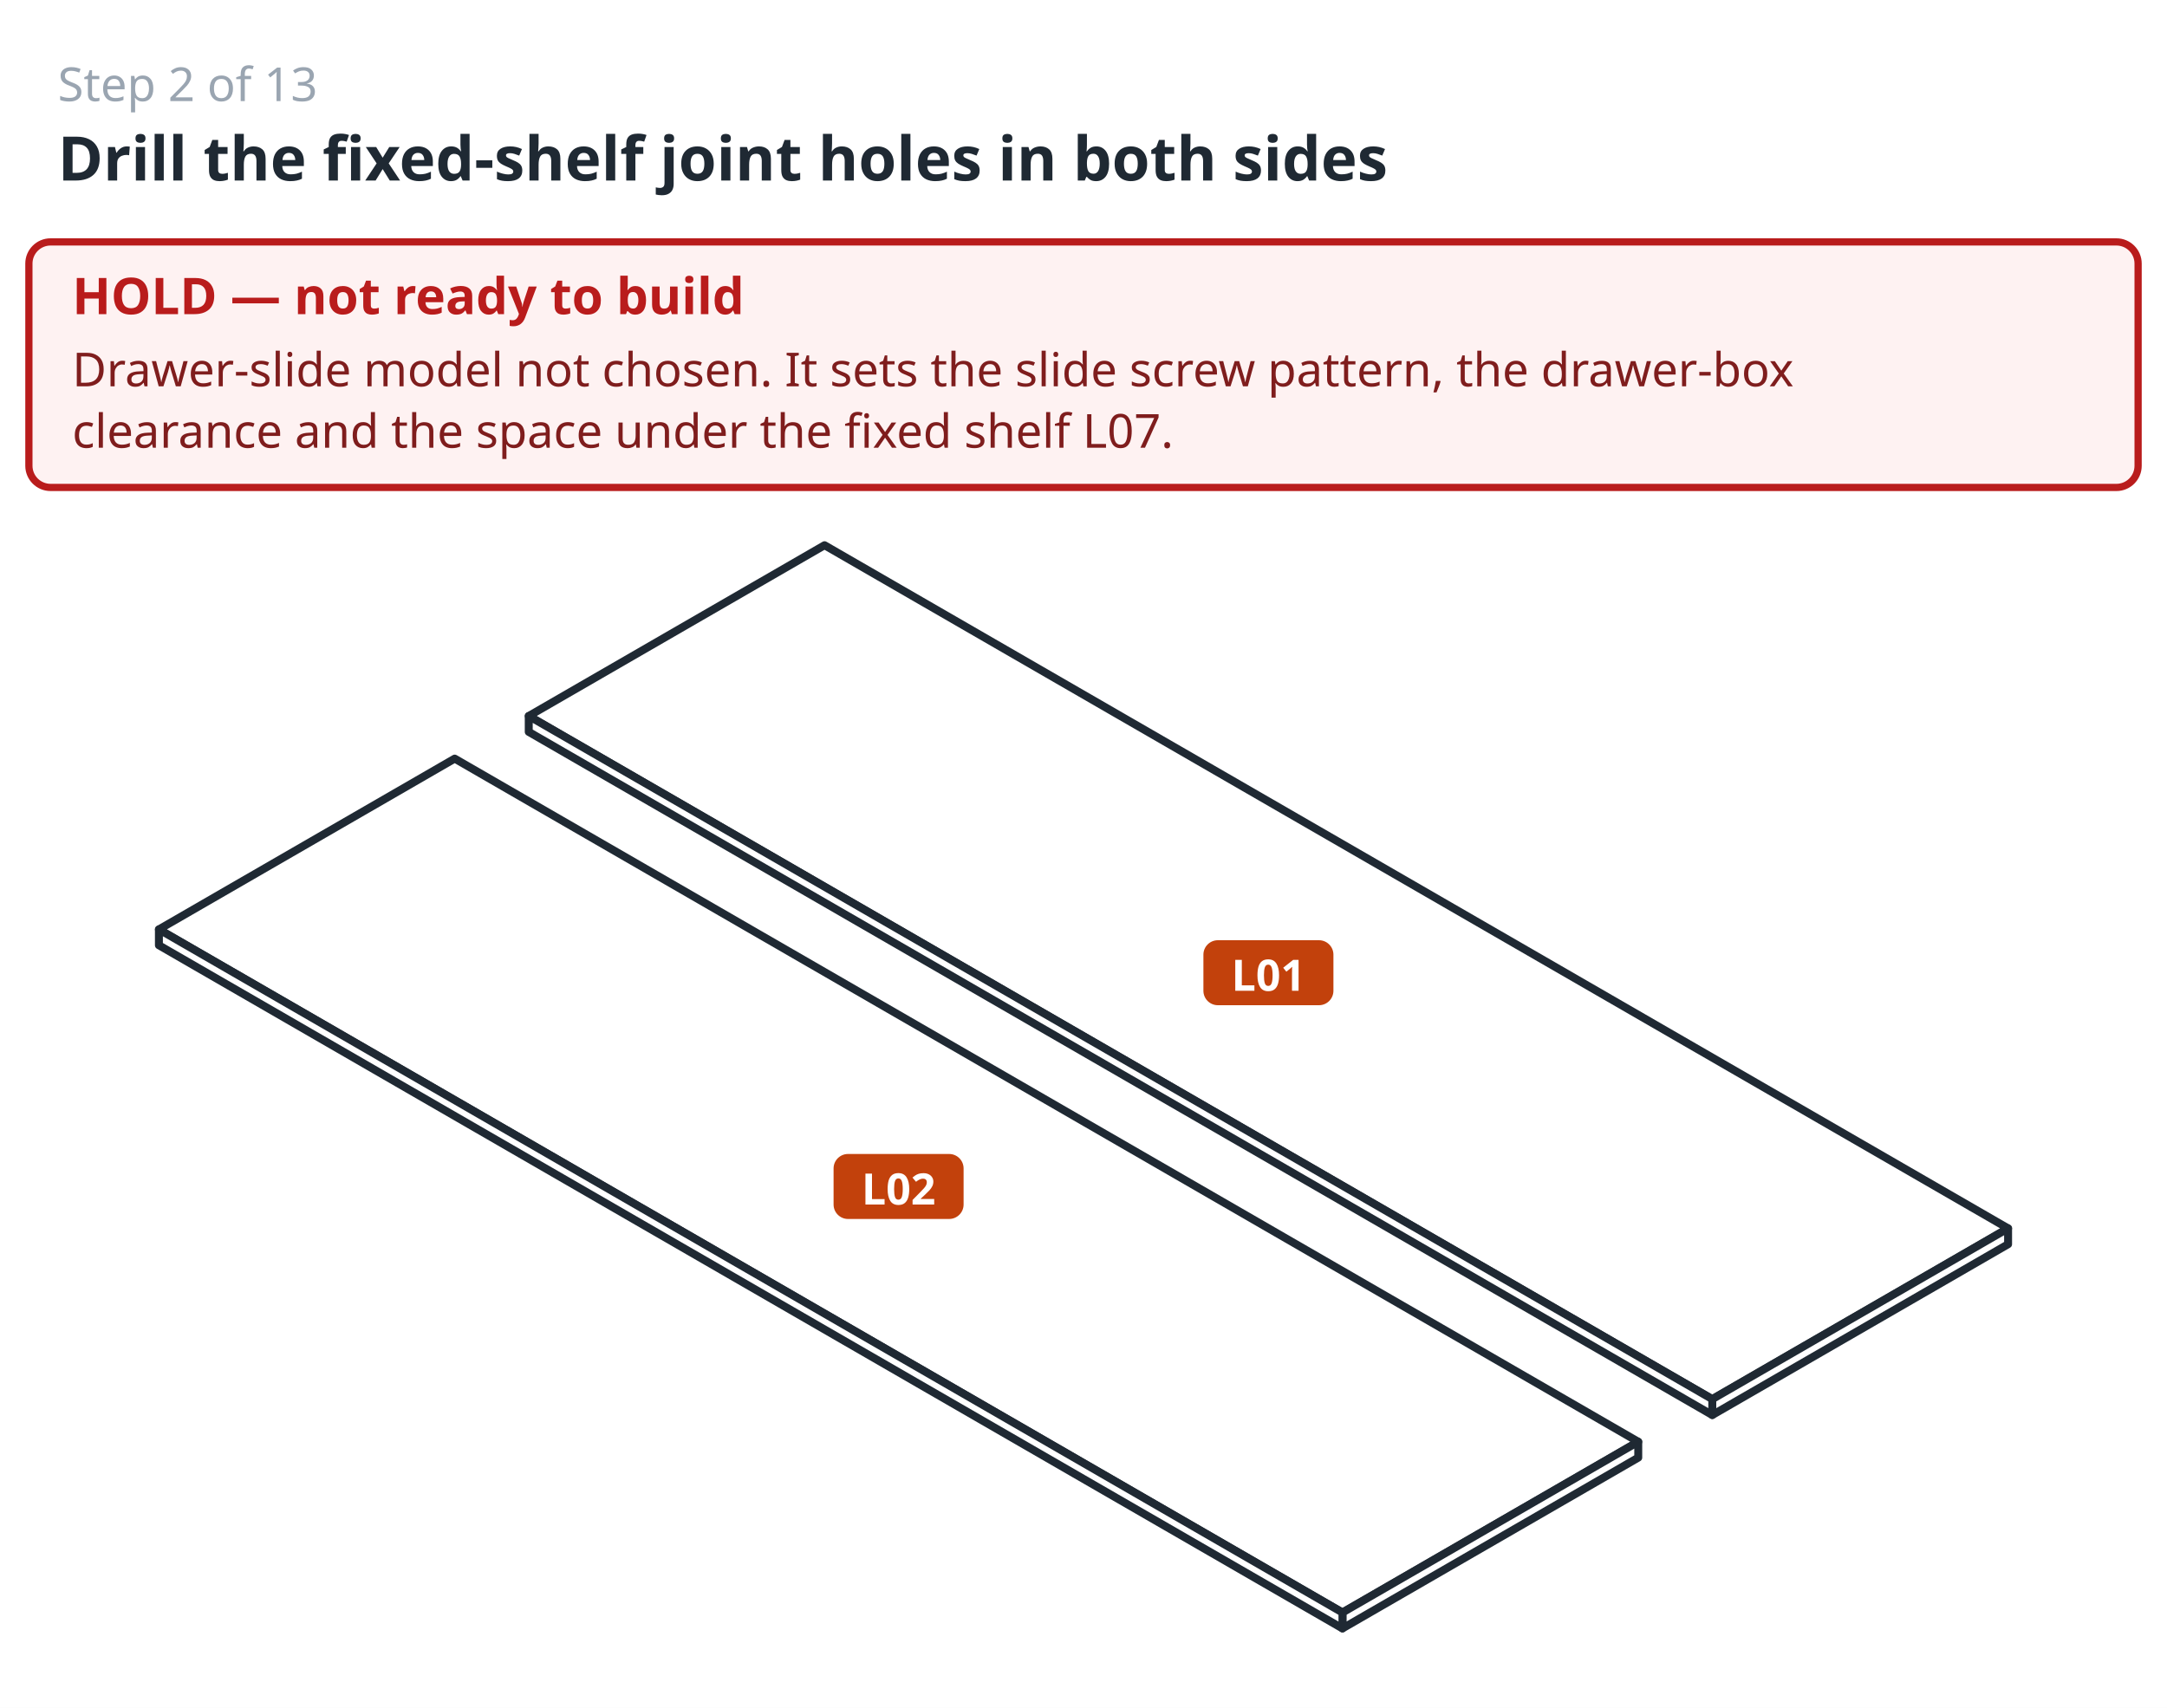
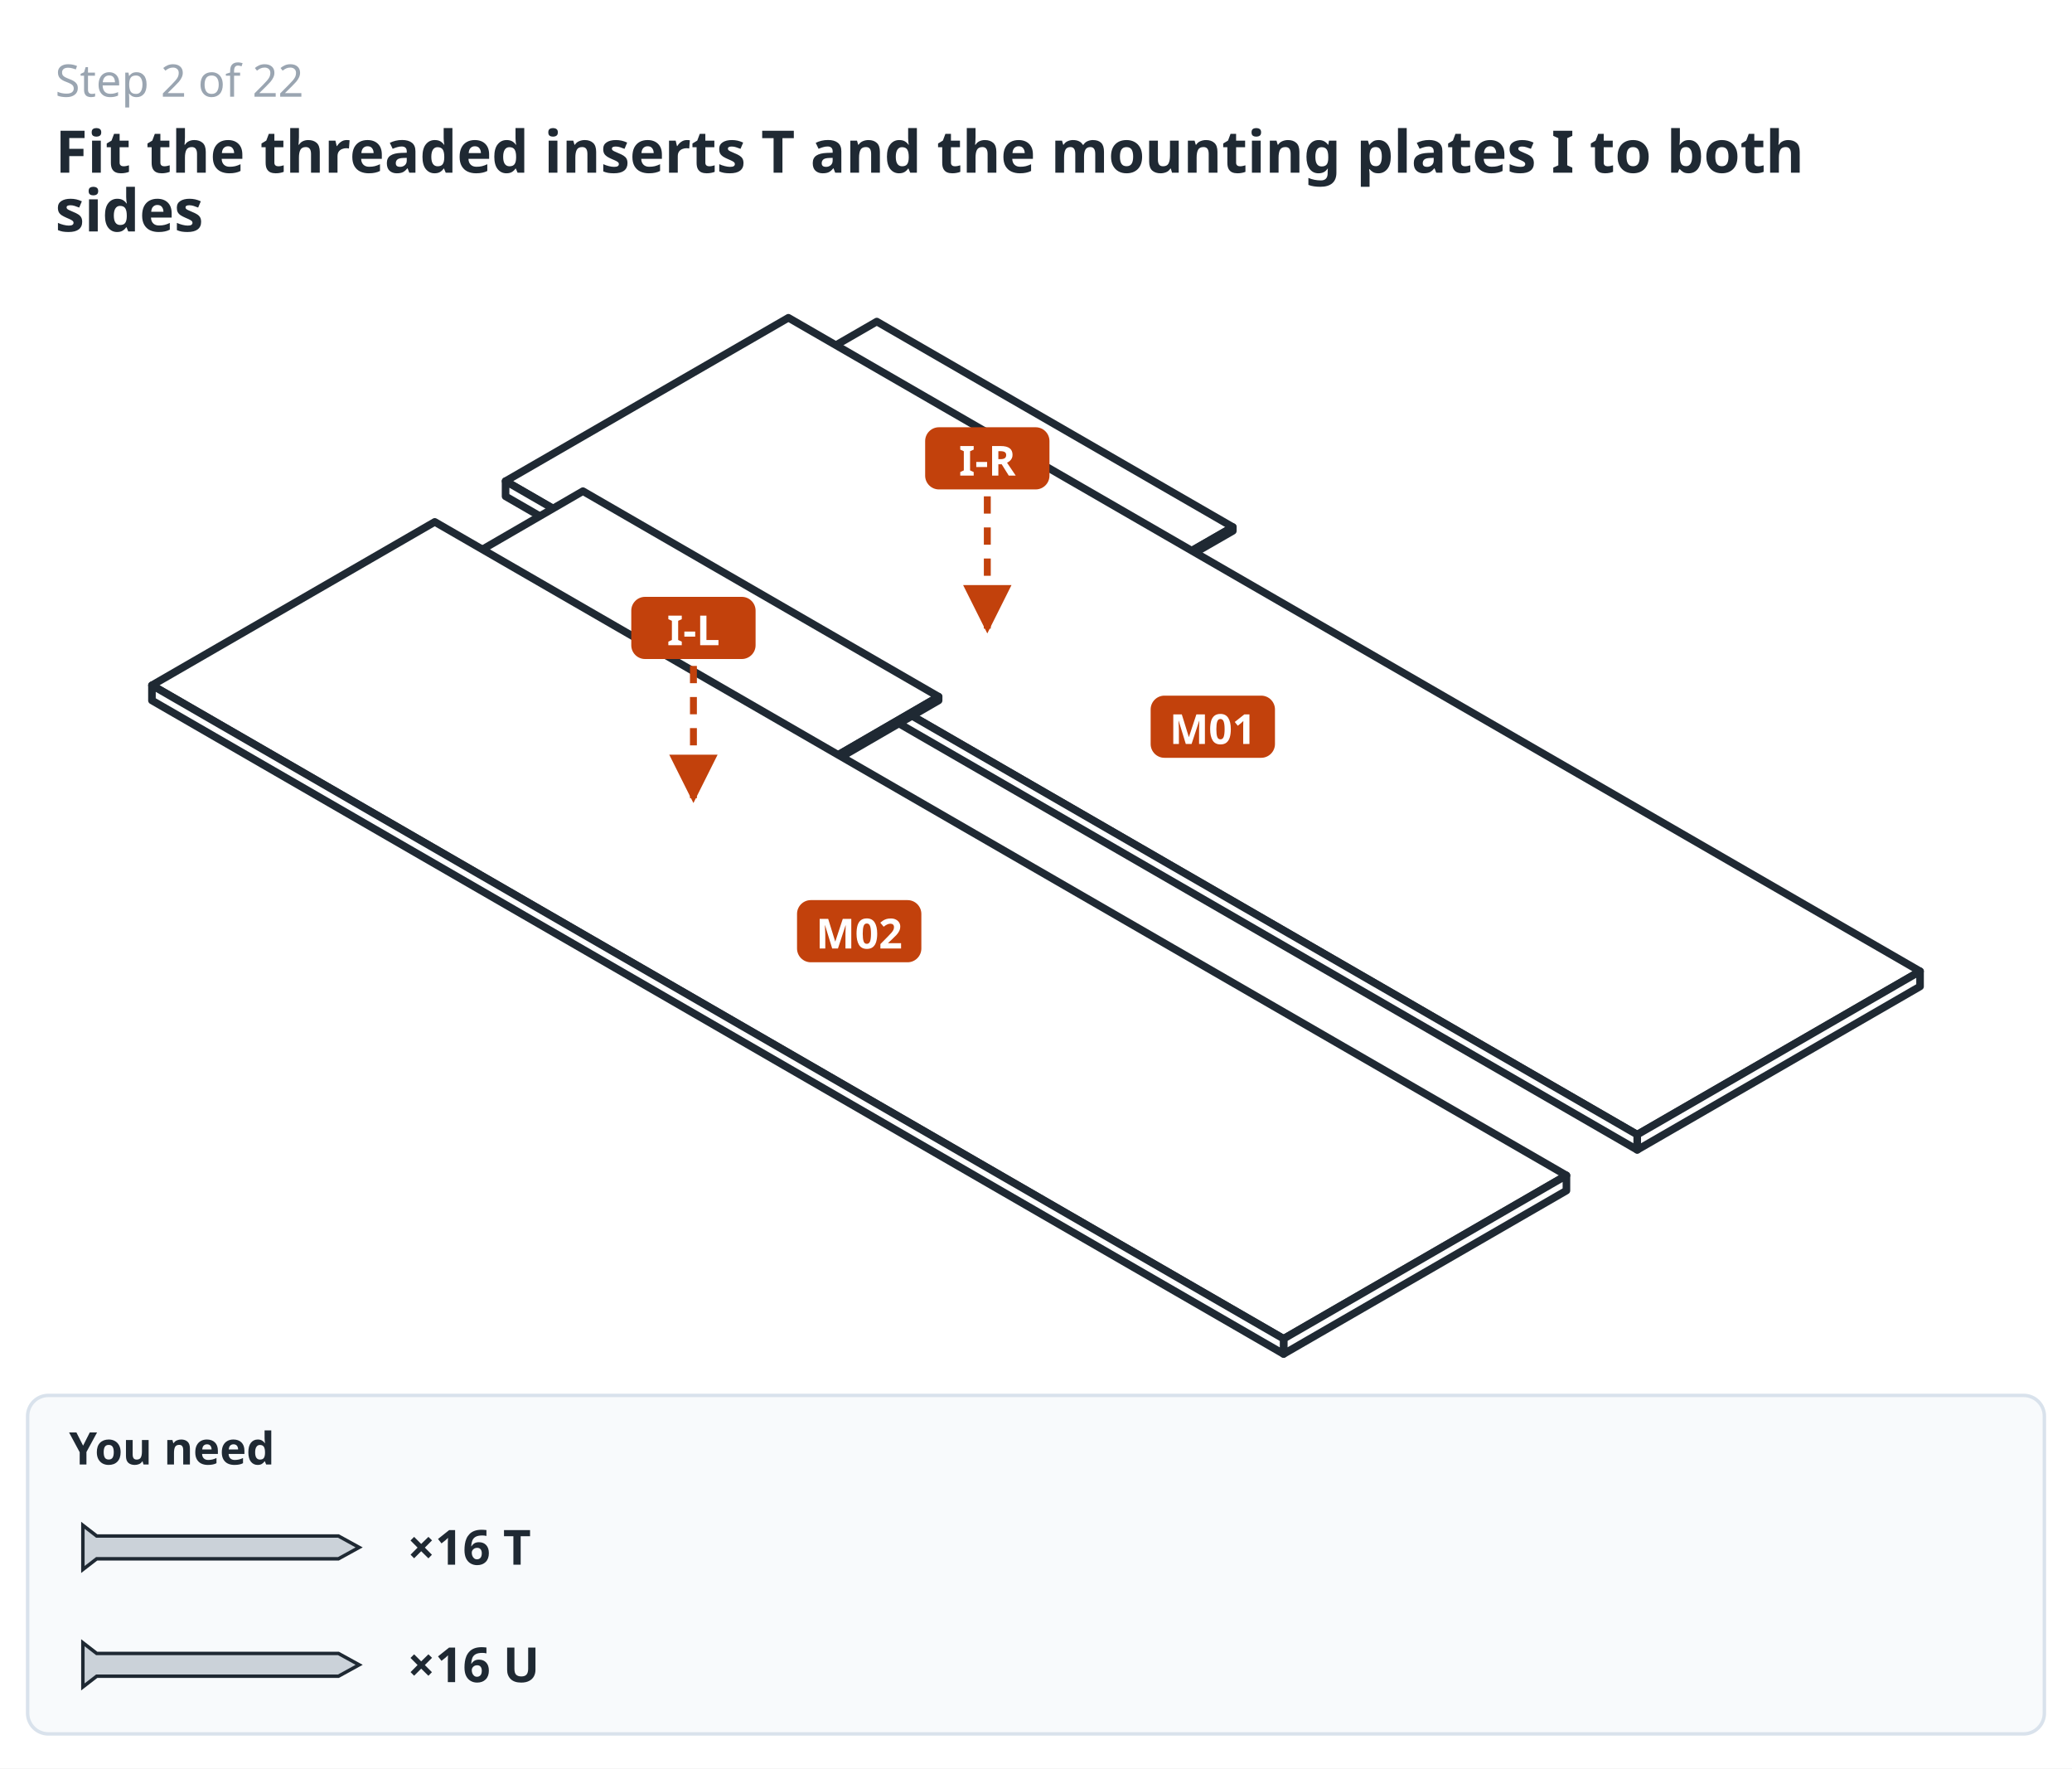
- <svg xmlns="http://www.w3.org/2000/svg" viewBox="0 0 600 473" width="600" height="473" role="img" font-family="system-ui, sans-serif">
+ <svg xmlns="http://www.w3.org/2000/svg" viewBox="0 0 600 512" width="600" height="512" role="img" font-family="system-ui, sans-serif">
  <rect width="100%" height="100%" fill="#fff" />
  <defs>
    <marker id="arrow" viewBox="0 0 10 10" refX="9" refY="5" markerWidth="7" markerHeight="7" orient="auto">
      <path d="M0,0 L10,5 L0,10 z" fill="#c2410c" />
    </marker>
  </defs>
-   <text x="16.0" y="28.0" font-size="13" font-weight="normal" fill="#9aa5b1" text-anchor="start">Step 2 of 13</text>
-   <text x="16.0" y="50.0" font-size="17" font-weight="bold" fill="#1f2933" text-anchor="start">Drill the fixed-shelf joint holes in both sides</text>
-   <rect x="8" y="67" width="584" height="68" rx="6" fill="#fef2f2" stroke="#b91c1c" stroke-width="2" />
-   <text x="20.0" y="87.0" font-size="14" font-weight="bold" fill="#b91c1c" text-anchor="start">HOLD — not ready to build</text>
-   <text x="20.0" y="107.0" font-size="13" font-weight="normal" fill="#7f1d1d" text-anchor="start">Drawer-slide model not chosen. It sets the slide screw pattern, the drawer-box</text>
-   <text x="20.0" y="124.0" font-size="13" font-weight="normal" fill="#7f1d1d" text-anchor="start">clearance and the space under the fixed shelf L07.</text>
-   <g class="part drilled" data-part="L01">
-     <polygon points="228.3,151.0 146.4,198.3 474.1,387.5 556.0,340.2" fill="#fff" stroke="#1f2933" stroke-width="2.2" stroke-linejoin="round" />
-     <polygon points="556.0,344.6 474.1,391.9 474.1,387.5 556.0,340.2" fill="#fff" stroke="#1f2933" stroke-width="2.2" stroke-linejoin="round" />
-     <polygon points="146.4,202.7 474.1,391.9 474.1,387.5 146.4,198.3" fill="#fff" stroke="#1f2933" stroke-width="2.2" stroke-linejoin="round" />
+   <text x="16.0" y="28.0" font-size="13" font-weight="normal" fill="#9aa5b1" text-anchor="start">Step 2 of 22</text>
+   <text x="16.0" y="50.0" font-size="17" font-weight="bold" fill="#1f2933" text-anchor="start">Fit the threaded inserts T and the mounting plates I to both</text>
+   <text x="16.0" y="67.0" font-size="17" font-weight="bold" fill="#1f2933" text-anchor="start">sides</text>
+   <g class="part new" data-part="I-R">
+     <polygon points="253.9,93.1 214.9,115.6 317.9,175.1 357.0,152.6" fill="#fff" stroke="#1f2933" stroke-width="2.2" stroke-linejoin="round" />
+     <polygon points="357.0,153.7 317.9,176.2 317.9,175.1 357.0,152.6" fill="#fff" stroke="#1f2933" stroke-width="2.2" stroke-linejoin="round" />
+     <polygon points="214.9,116.8 317.9,176.2 317.9,175.1 214.9,115.6" fill="#fff" stroke="#1f2933" stroke-width="2.2" stroke-linejoin="round" />
  </g>
-   <g class="part drilled" data-part="L02">
-     <polygon points="125.9,210.1 44.0,257.4 371.7,446.6 453.6,399.3" fill="#fff" stroke="#1f2933" stroke-width="2.2" stroke-linejoin="round" />
-     <polygon points="453.6,403.7 371.7,451.0 371.7,446.6 453.6,399.3" fill="#fff" stroke="#1f2933" stroke-width="2.2" stroke-linejoin="round" />
-     <polygon points="44.0,261.8 371.7,451.0 371.7,446.6 44.0,257.4" fill="#fff" stroke="#1f2933" stroke-width="2.2" stroke-linejoin="round" />
+   <g class="part drilled" data-part="M01">
+     <polygon points="228.3,92.0 146.4,139.3 474.1,328.5 556.0,281.2" fill="#fff" stroke="#1f2933" stroke-width="2.2" stroke-linejoin="round" />
+     <polygon points="556.0,285.6 474.1,332.9 474.1,328.5 556.0,281.2" fill="#fff" stroke="#1f2933" stroke-width="2.2" stroke-linejoin="round" />
+     <polygon points="146.4,143.7 474.1,332.9 474.1,328.5 146.4,139.3" fill="#fff" stroke="#1f2933" stroke-width="2.2" stroke-linejoin="round" />
+   </g>
+   <g class="part new" data-part="I-L">
+     <polygon points="168.8,142.2 129.8,164.8 232.8,224.3 271.8,201.7" fill="#fff" stroke="#1f2933" stroke-width="2.2" stroke-linejoin="round" />
+     <polygon points="271.8,202.8 232.8,225.4 232.8,224.3 271.8,201.7" fill="#fff" stroke="#1f2933" stroke-width="2.2" stroke-linejoin="round" />
+     <polygon points="129.8,165.9 232.8,225.4 232.8,224.3 129.8,164.8" fill="#fff" stroke="#1f2933" stroke-width="2.2" stroke-linejoin="round" />
+   </g>
+   <g class="part drilled" data-part="M02">
+     <polygon points="125.9,151.1 44.0,198.4 371.7,387.6 453.6,340.3" fill="#fff" stroke="#1f2933" stroke-width="2.2" stroke-linejoin="round" />
+     <polygon points="453.6,344.7 371.7,392.0 371.7,387.6 453.6,340.3" fill="#fff" stroke="#1f2933" stroke-width="2.2" stroke-linejoin="round" />
+     <polygon points="44.0,202.8 371.7,392.0 371.7,387.6 44.0,198.4" fill="#fff" stroke="#1f2933" stroke-width="2.2" stroke-linejoin="round" />
  </g>
  <g class="labels">
-     <rect x="333.2" y="260.4" width="36" height="18" rx="4" fill="#c2410c" />
-     <text x="351.2" y="274.4" font-size="12" font-weight="bold" fill="#fff" text-anchor="middle">L01</text>
-     <rect x="230.8" y="319.6" width="36" height="18" rx="4" fill="#c2410c" />
-     <text x="248.8" y="333.6" font-size="12" font-weight="bold" fill="#fff" text-anchor="middle">L02</text>
+     <line x1="285.9" y1="143.7" x2="285.9" y2="182.0" stroke="#c2410c" stroke-width="2" stroke-dasharray="5 4" marker-end="url(#arrow)" />
+     <rect x="267.9" y="123.7" width="36" height="18" rx="4" fill="#c2410c" />
+     <text x="285.9" y="137.7" font-size="12" font-weight="bold" fill="#fff" text-anchor="middle">I-R</text>
+     <rect x="333.2" y="201.4" width="36" height="18" rx="4" fill="#c2410c" />
+     <text x="351.2" y="215.4" font-size="12" font-weight="bold" fill="#fff" text-anchor="middle">M01</text>
+     <line x1="200.8" y1="192.8" x2="200.8" y2="231.1" stroke="#c2410c" stroke-width="2" stroke-dasharray="5 4" marker-end="url(#arrow)" />
+     <rect x="182.8" y="172.8" width="36" height="18" rx="4" fill="#c2410c" />
+     <text x="200.8" y="186.8" font-size="12" font-weight="bold" fill="#fff" text-anchor="middle">I-L</text>
+     <rect x="230.8" y="260.6" width="36" height="18" rx="4" fill="#c2410c" />
+     <text x="248.8" y="274.6" font-size="12" font-weight="bold" fill="#fff" text-anchor="middle">M02</text>
  </g>
+   <rect x="8" y="404" width="584" height="98" rx="6" fill="#f8fafc" stroke="#d9e2ec" />
+   <text x="20.0" y="424.0" font-size="13" font-weight="bold" fill="#1f2933" text-anchor="start">You need</text>
+   <path d="M24.0,441.6 L28.0,444.7 L98.0,444.7 L104.0,448.0 L98.0,451.3 L28.0,451.3 L24.0,454.4 z" fill="#cbd2d9" stroke="#1f2933" />
+   <text x="118.0" y="453.0" font-size="14" font-weight="bold" fill="#1f2933" text-anchor="start">×16  T</text>
+   <path d="M24.0,475.6 L28.0,478.7 L98.0,478.7 L104.0,482.0 L98.0,485.3 L28.0,485.3 L24.0,488.4 z" fill="#cbd2d9" stroke="#1f2933" />
+   <text x="118.0" y="487.0" font-size="14" font-weight="bold" fill="#1f2933" text-anchor="start">×16  U</text>
</svg>
